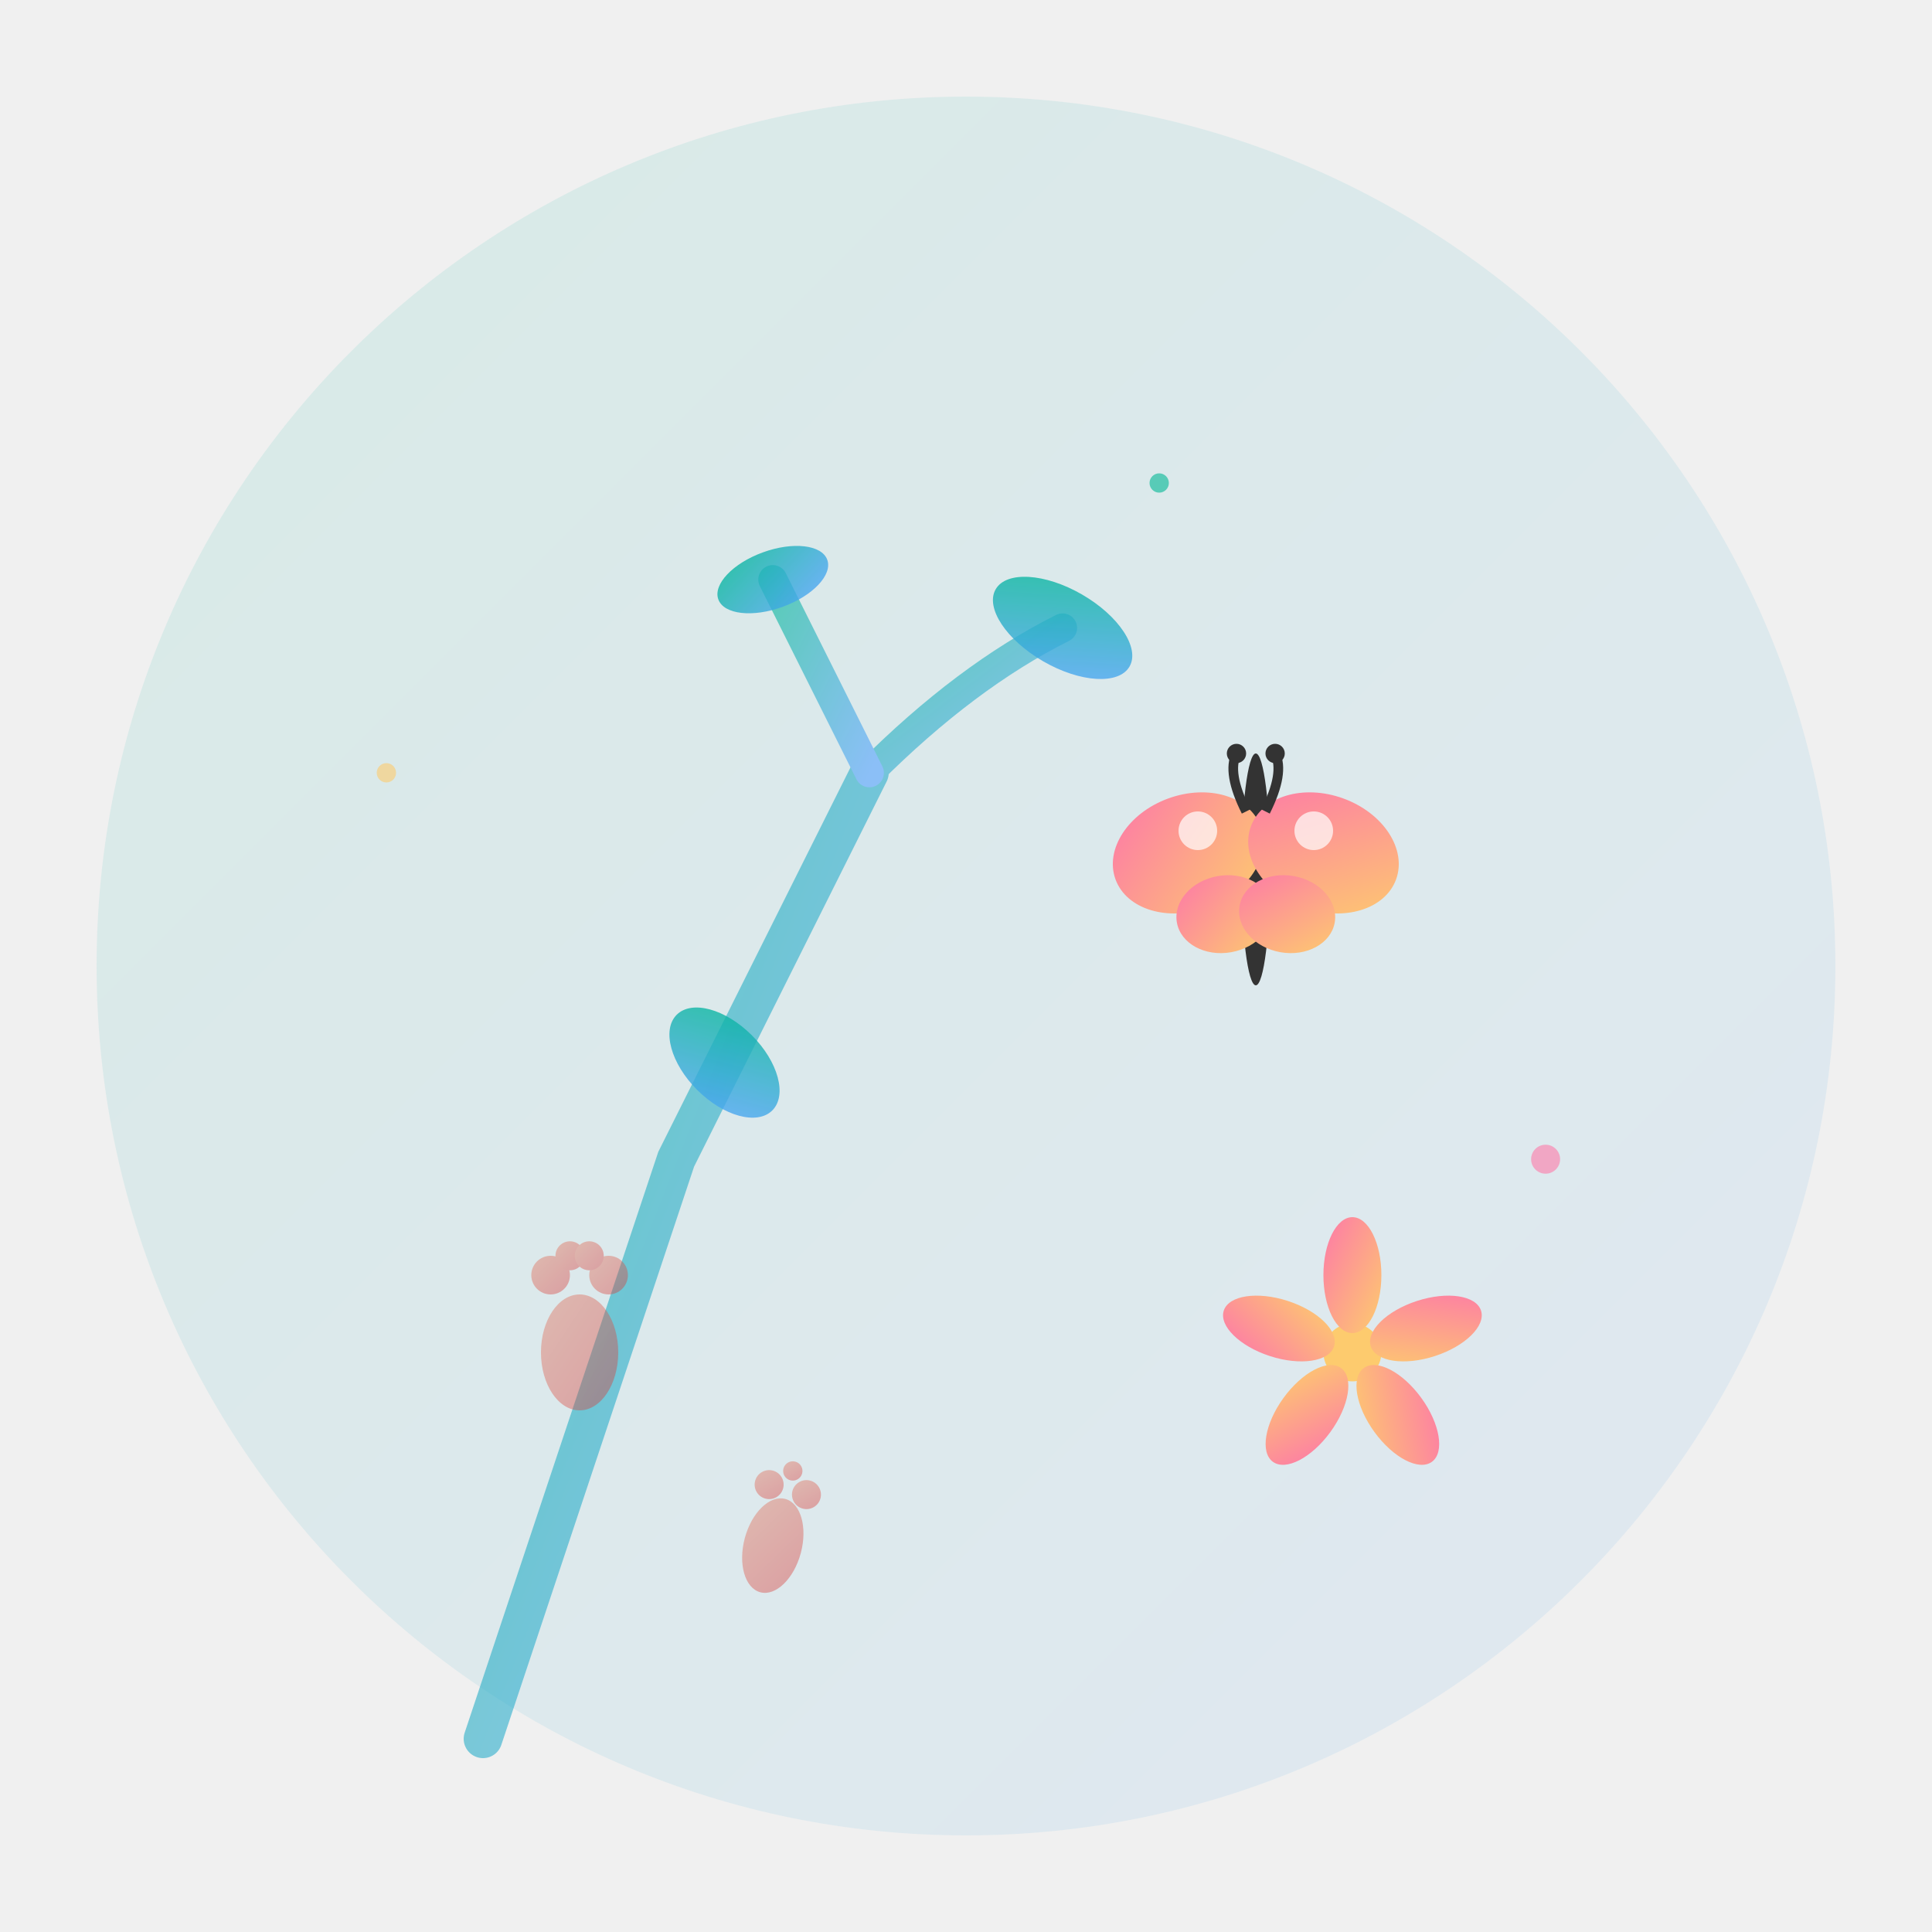
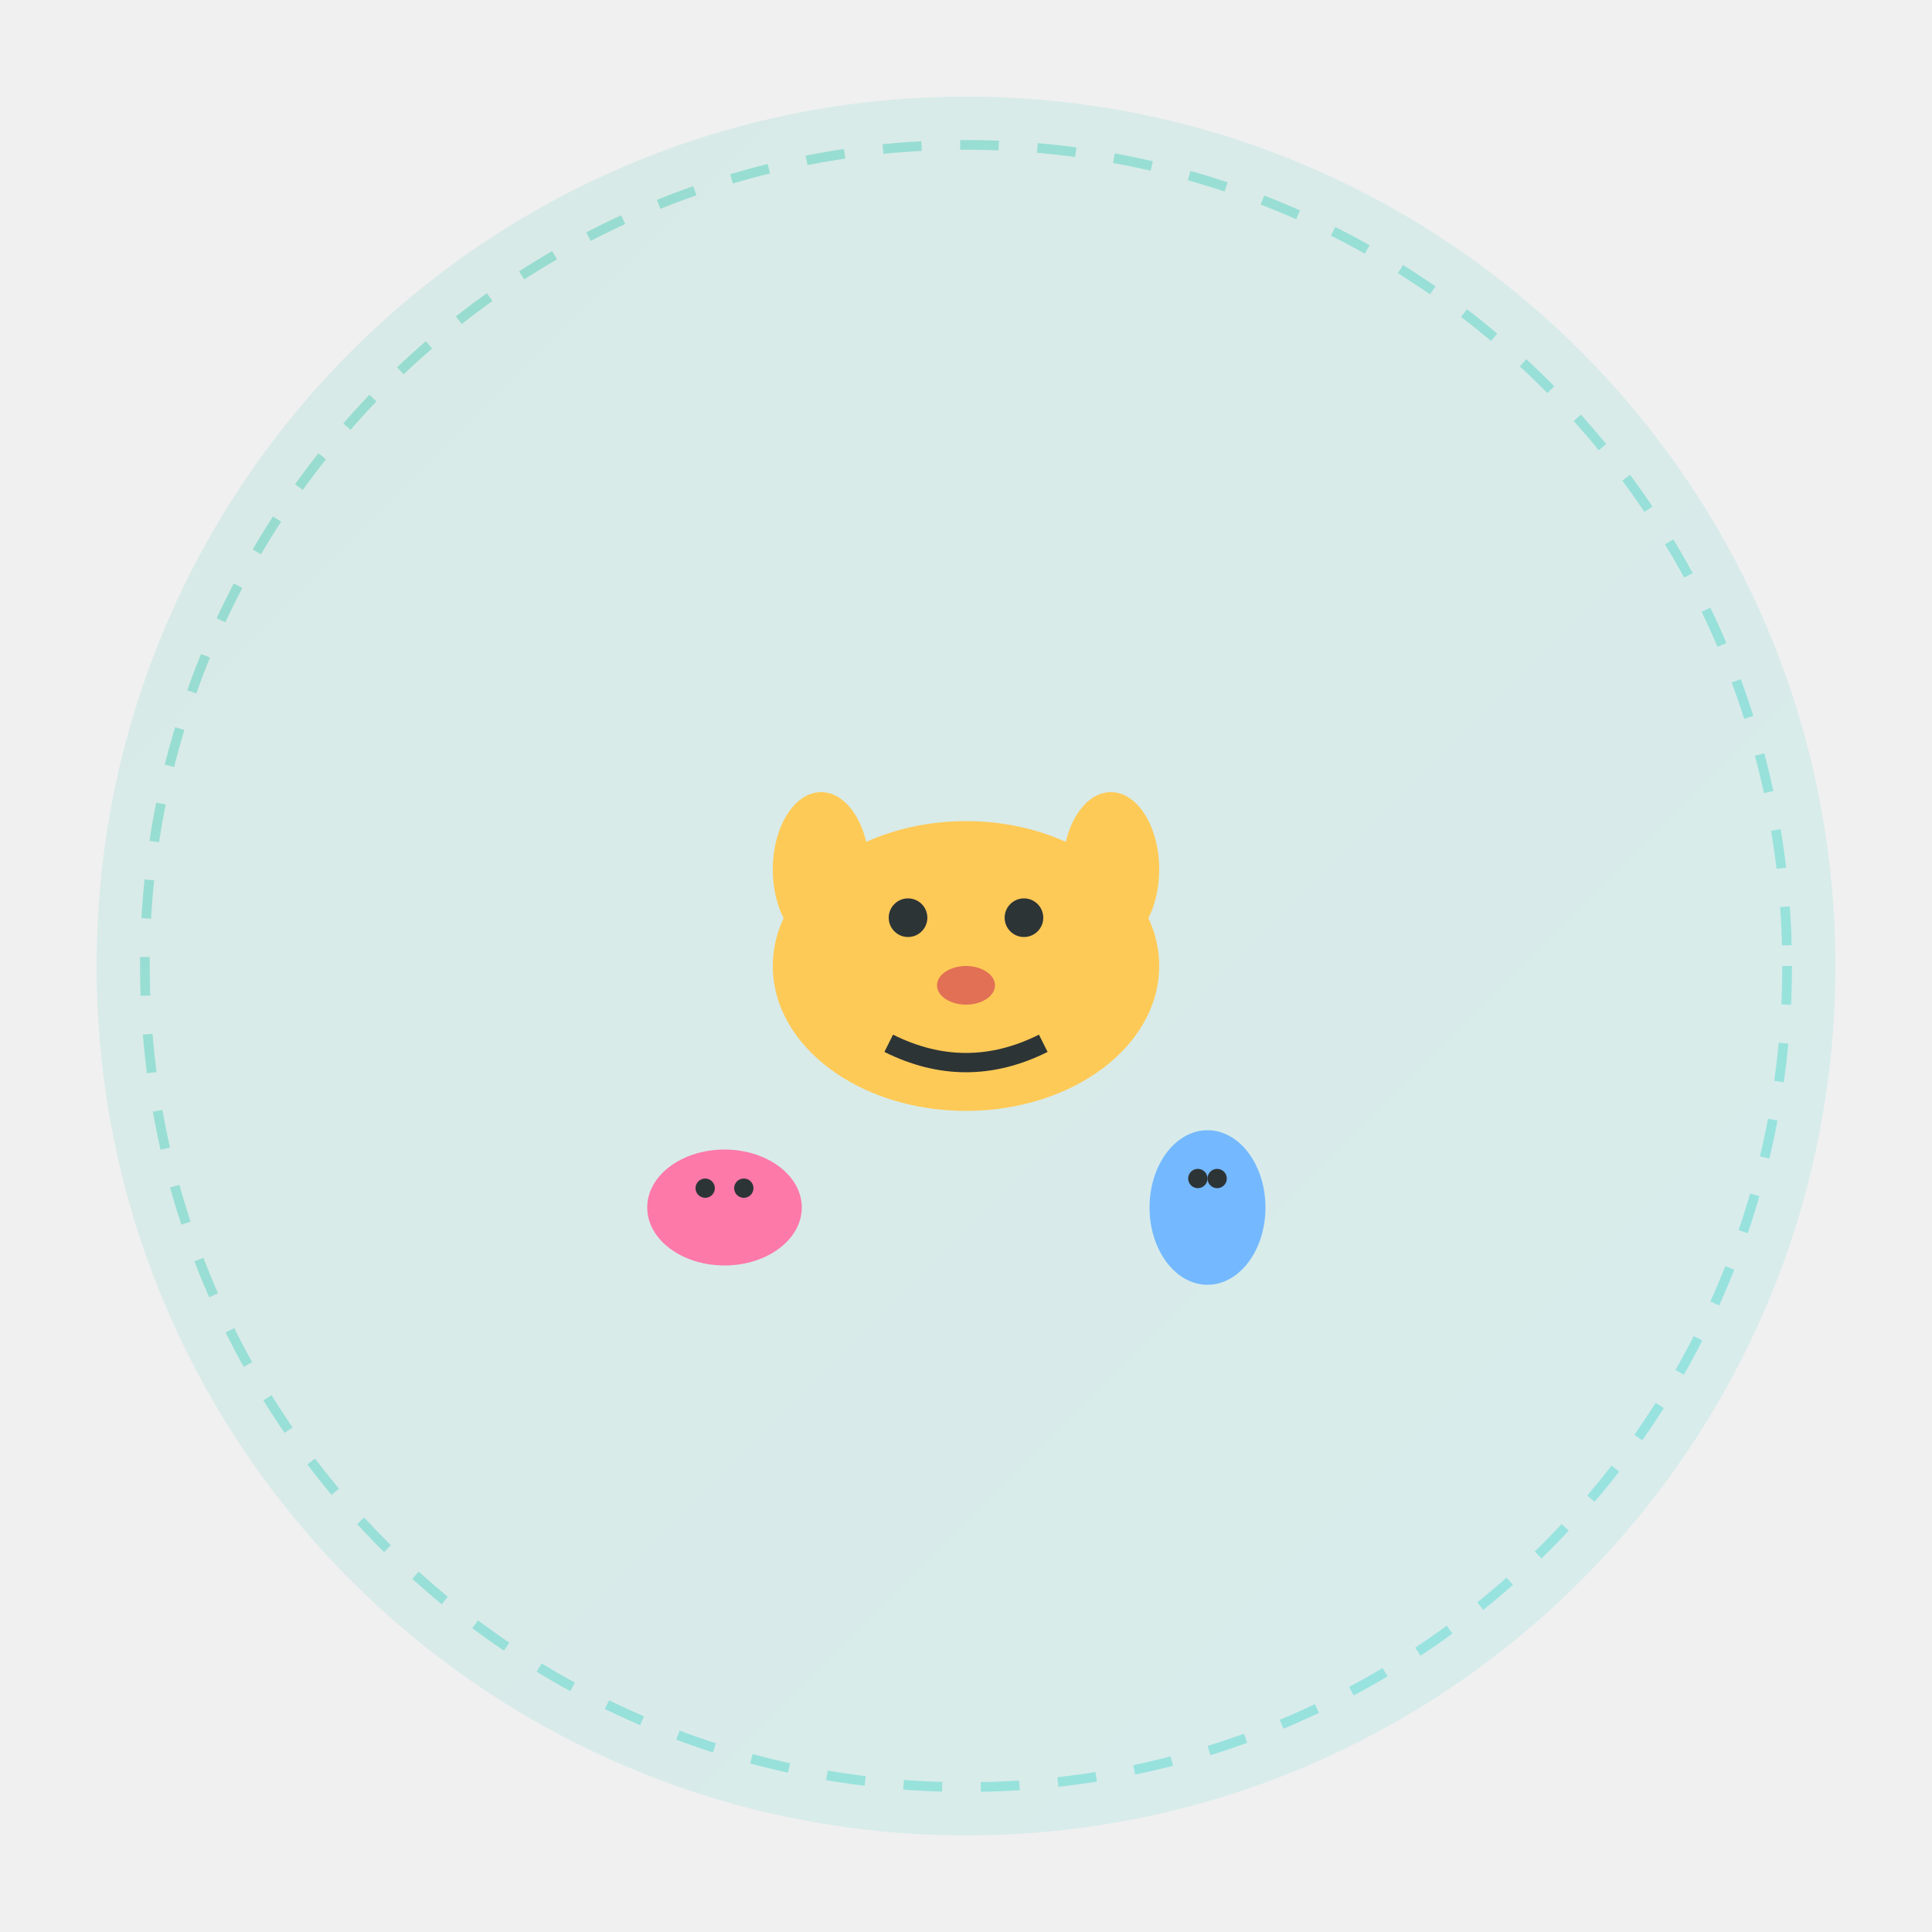
<svg xmlns="http://www.w3.org/2000/svg" viewBox="0 0 200 200">
  <defs>
-     <linearGradient id="leafGradient" x1="0%" y1="0%" x2="100%" y2="100%">
+     <linearGradient id="animalGradient" x1="0%" y1="0%" x2="100%" y2="100%">
      <stop offset="0%" style="stop-color:#00b894;stop-opacity:1" />
-       <stop offset="100%" style="stop-color:#55a3ff;stop-opacity:1" />
-     </linearGradient>
-     <linearGradient id="butterflyGradient" x1="0%" y1="0%" x2="100%" y2="100%">
-       <stop offset="0%" style="stop-color:#fd79a8;stop-opacity:1" />
-       <stop offset="100%" style="stop-color:#fdcb6e;stop-opacity:1" />
-     </linearGradient>
-     <linearGradient id="pawGradient" x1="0%" y1="0%" x2="100%" y2="100%">
-       <stop offset="0%" style="stop-color:#e17055;stop-opacity:1" />
-       <stop offset="100%" style="stop-color:#d63031;stop-opacity:1" />
+       <stop offset="100%" style="stop-color:#00cec9;stop-opacity:1" />
    </linearGradient>
  </defs>
-   <circle cx="100" cy="100" r="90" fill="url(#leafGradient)" opacity="0.1" />
-   <g opacity="0.6">
-     <path d="M 50 180 Q 60 150 70 120 Q 80 100 90 80" stroke="url(#leafGradient)" stroke-width="4" fill="none" stroke-linecap="round" />
-     <path d="M 90 80 Q 100 70 110 65" stroke="url(#leafGradient)" stroke-width="3" fill="none" stroke-linecap="round" />
-     <path d="M 90 80 Q 85 70 80 60" stroke="url(#leafGradient)" stroke-width="3" fill="none" stroke-linecap="round" />
-   </g>
-   <g opacity="0.8">
-     <ellipse cx="110" cy="65" rx="8" ry="4" fill="url(#leafGradient)" transform="rotate(30 110 65)" />
-     <ellipse cx="80" cy="60" rx="6" ry="3" fill="url(#leafGradient)" transform="rotate(-20 80 60)" />
-     <ellipse cx="75" cy="110" rx="7" ry="4" fill="url(#leafGradient)" transform="rotate(45 75 110)" />
-   </g>
-   <g transform="translate(130,90)">
-     <ellipse cx="0" cy="0" rx="1.5" ry="12" fill="#333" />
-     <ellipse cx="-6" cy="-4" rx="8" ry="6" fill="url(#butterflyGradient)" transform="rotate(-20)">
-       <animate attributeName="transform" values="rotate(-20);rotate(-30);rotate(-20)" dur="1s" repeatCount="indefinite" />
+   <circle cx="100" cy="100" r="90" fill="url(#animalGradient)" opacity="0.1" />
+   <g transform="translate(100,100)">
+     <ellipse cx="0" cy="0" rx="20" ry="15" fill="#feca57">
+       <animateTransform attributeName="transform" type="scale" values="1;1.1;1" dur="2s" repeatCount="indefinite" />
    </ellipse>
-     <ellipse cx="6" cy="-4" rx="8" ry="6" fill="url(#butterflyGradient)" transform="rotate(20)">
-       <animate attributeName="transform" values="rotate(20);rotate(30);rotate(20)" dur="1s" repeatCount="indefinite" />
-     </ellipse>
-     <ellipse cx="-4" cy="4" rx="5" ry="4" fill="url(#butterflyGradient)" transform="rotate(-10)">
-       <animate attributeName="transform" values="rotate(-10);rotate(-20);rotate(-10)" dur="1s" repeatCount="indefinite" />
-     </ellipse>
-     <ellipse cx="4" cy="4" rx="5" ry="4" fill="url(#butterflyGradient)" transform="rotate(10)">
-       <animate attributeName="transform" values="rotate(10);rotate(20);rotate(10)" dur="1s" repeatCount="indefinite" />
-     </ellipse>
-     <circle cx="-6" cy="-4" r="2" fill="#fff" opacity="0.7" />
-     <circle cx="6" cy="-4" r="2" fill="#fff" opacity="0.7" />
-     <path d="M -1 -6 Q -3 -10 -2 -12" stroke="#333" stroke-width="1" fill="none" />
-     <path d="M 1 -6 Q 3 -10 2 -12" stroke="#333" stroke-width="1" fill="none" />
-     <circle cx="-2" cy="-12" r="1" fill="#333" />
-     <circle cx="2" cy="-12" r="1" fill="#333" />
-   </g>
-   <g opacity="0.4">
-     <g transform="translate(60,140)">
-       <ellipse cx="0" cy="0" rx="4" ry="6" fill="url(#pawGradient)" />
-       <circle cx="-3" cy="-8" r="2" fill="url(#pawGradient)" />
-       <circle cx="3" cy="-8" r="2" fill="url(#pawGradient)" />
-       <circle cx="-1" cy="-10" r="1.5" fill="url(#pawGradient)" />
-       <circle cx="1" cy="-10" r="1.5" fill="url(#pawGradient)" />
+     <circle cx="-6" cy="-5" r="2" fill="#2d3436" />
+     <circle cx="6" cy="-5" r="2" fill="#2d3436" />
+     <ellipse cx="0" cy="2" rx="3" ry="2" fill="#e17055" />
+     <ellipse cx="-15" cy="-10" rx="5" ry="8" fill="#feca57" />
+     <ellipse cx="15" cy="-10" rx="5" ry="8" fill="#feca57" />
+     <path d="M -8 8 Q 0 12 8 8" stroke="#2d3436" stroke-width="2" fill="none">
+       <animate attributeName="stroke-opacity" values="0.5;1;0.5" dur="2s" repeatCount="indefinite" />
+     </path>
+     <g transform="translate(-25,25)">
+       <ellipse cx="0" cy="0" rx="8" ry="6" fill="#fd79a8">
+         <animateTransform attributeName="transform" type="rotate" values="0;10;-10;0" dur="3s" repeatCount="indefinite" />
+       </ellipse>
+       <circle cx="-2" cy="-2" r="1" fill="#2d3436" />
+       <circle cx="2" cy="-2" r="1" fill="#2d3436" />
    </g>
-     <g transform="translate(80,160) rotate(15)">
-       <ellipse cx="0" cy="0" rx="3" ry="5" fill="url(#pawGradient)" />
-       <circle cx="-2" cy="-6" r="1.5" fill="url(#pawGradient)" />
-       <circle cx="2" cy="-6" r="1.5" fill="url(#pawGradient)" />
-       <circle cx="0" cy="-8" r="1" fill="url(#pawGradient)" />
+     <g transform="translate(25,25)">
+       <ellipse cx="0" cy="0" rx="6" ry="8" fill="#74b9ff">
+         <animateTransform attributeName="transform" type="rotate" values="0;-15;15;0" dur="2.5s" repeatCount="indefinite" />
+       </ellipse>
+       <circle cx="-1" cy="-3" r="1" fill="#2d3436" />
+       <circle cx="1" cy="-3" r="1" fill="#2d3436" />
    </g>
  </g>
-   <g transform="translate(140,140)">
-     <circle cx="0" cy="0" r="3" fill="#fdcb6e" />
-     <ellipse cx="0" cy="-8" rx="3" ry="6" fill="url(#butterflyGradient)" transform="rotate(0)" />
-     <ellipse cx="0" cy="-8" rx="3" ry="6" fill="url(#butterflyGradient)" transform="rotate(72)" />
-     <ellipse cx="0" cy="-8" rx="3" ry="6" fill="url(#butterflyGradient)" transform="rotate(144)" />
-     <ellipse cx="0" cy="-8" rx="3" ry="6" fill="url(#butterflyGradient)" transform="rotate(216)" />
-     <ellipse cx="0" cy="-8" rx="3" ry="6" fill="url(#butterflyGradient)" transform="rotate(288)" />
-   </g>
-   <g opacity="0.6">
-     <circle cx="40" cy="80" r="1" fill="#fdcb6e">
-       <animate attributeName="cy" values="80;60;80" dur="3s" repeatCount="indefinite" />
-     </circle>
-     <circle cx="160" cy="120" r="1.5" fill="#fd79a8">
-       <animate attributeName="cy" values="120;100;120" dur="4s" repeatCount="indefinite" />
-     </circle>
-     <circle cx="120" cy="50" r="1" fill="#00b894">
-       <animate attributeName="cy" values="50;30;50" dur="2.5s" repeatCount="indefinite" />
-     </circle>
-   </g>
+   <circle cx="100" cy="100" r="85" fill="none" stroke="url(#animalGradient)" stroke-width="1" opacity="0.3" stroke-dasharray="4,4">
+     <animate attributeName="stroke-dashoffset" values="0;8" dur="2s" repeatCount="indefinite" />
+   </circle>
</svg>
